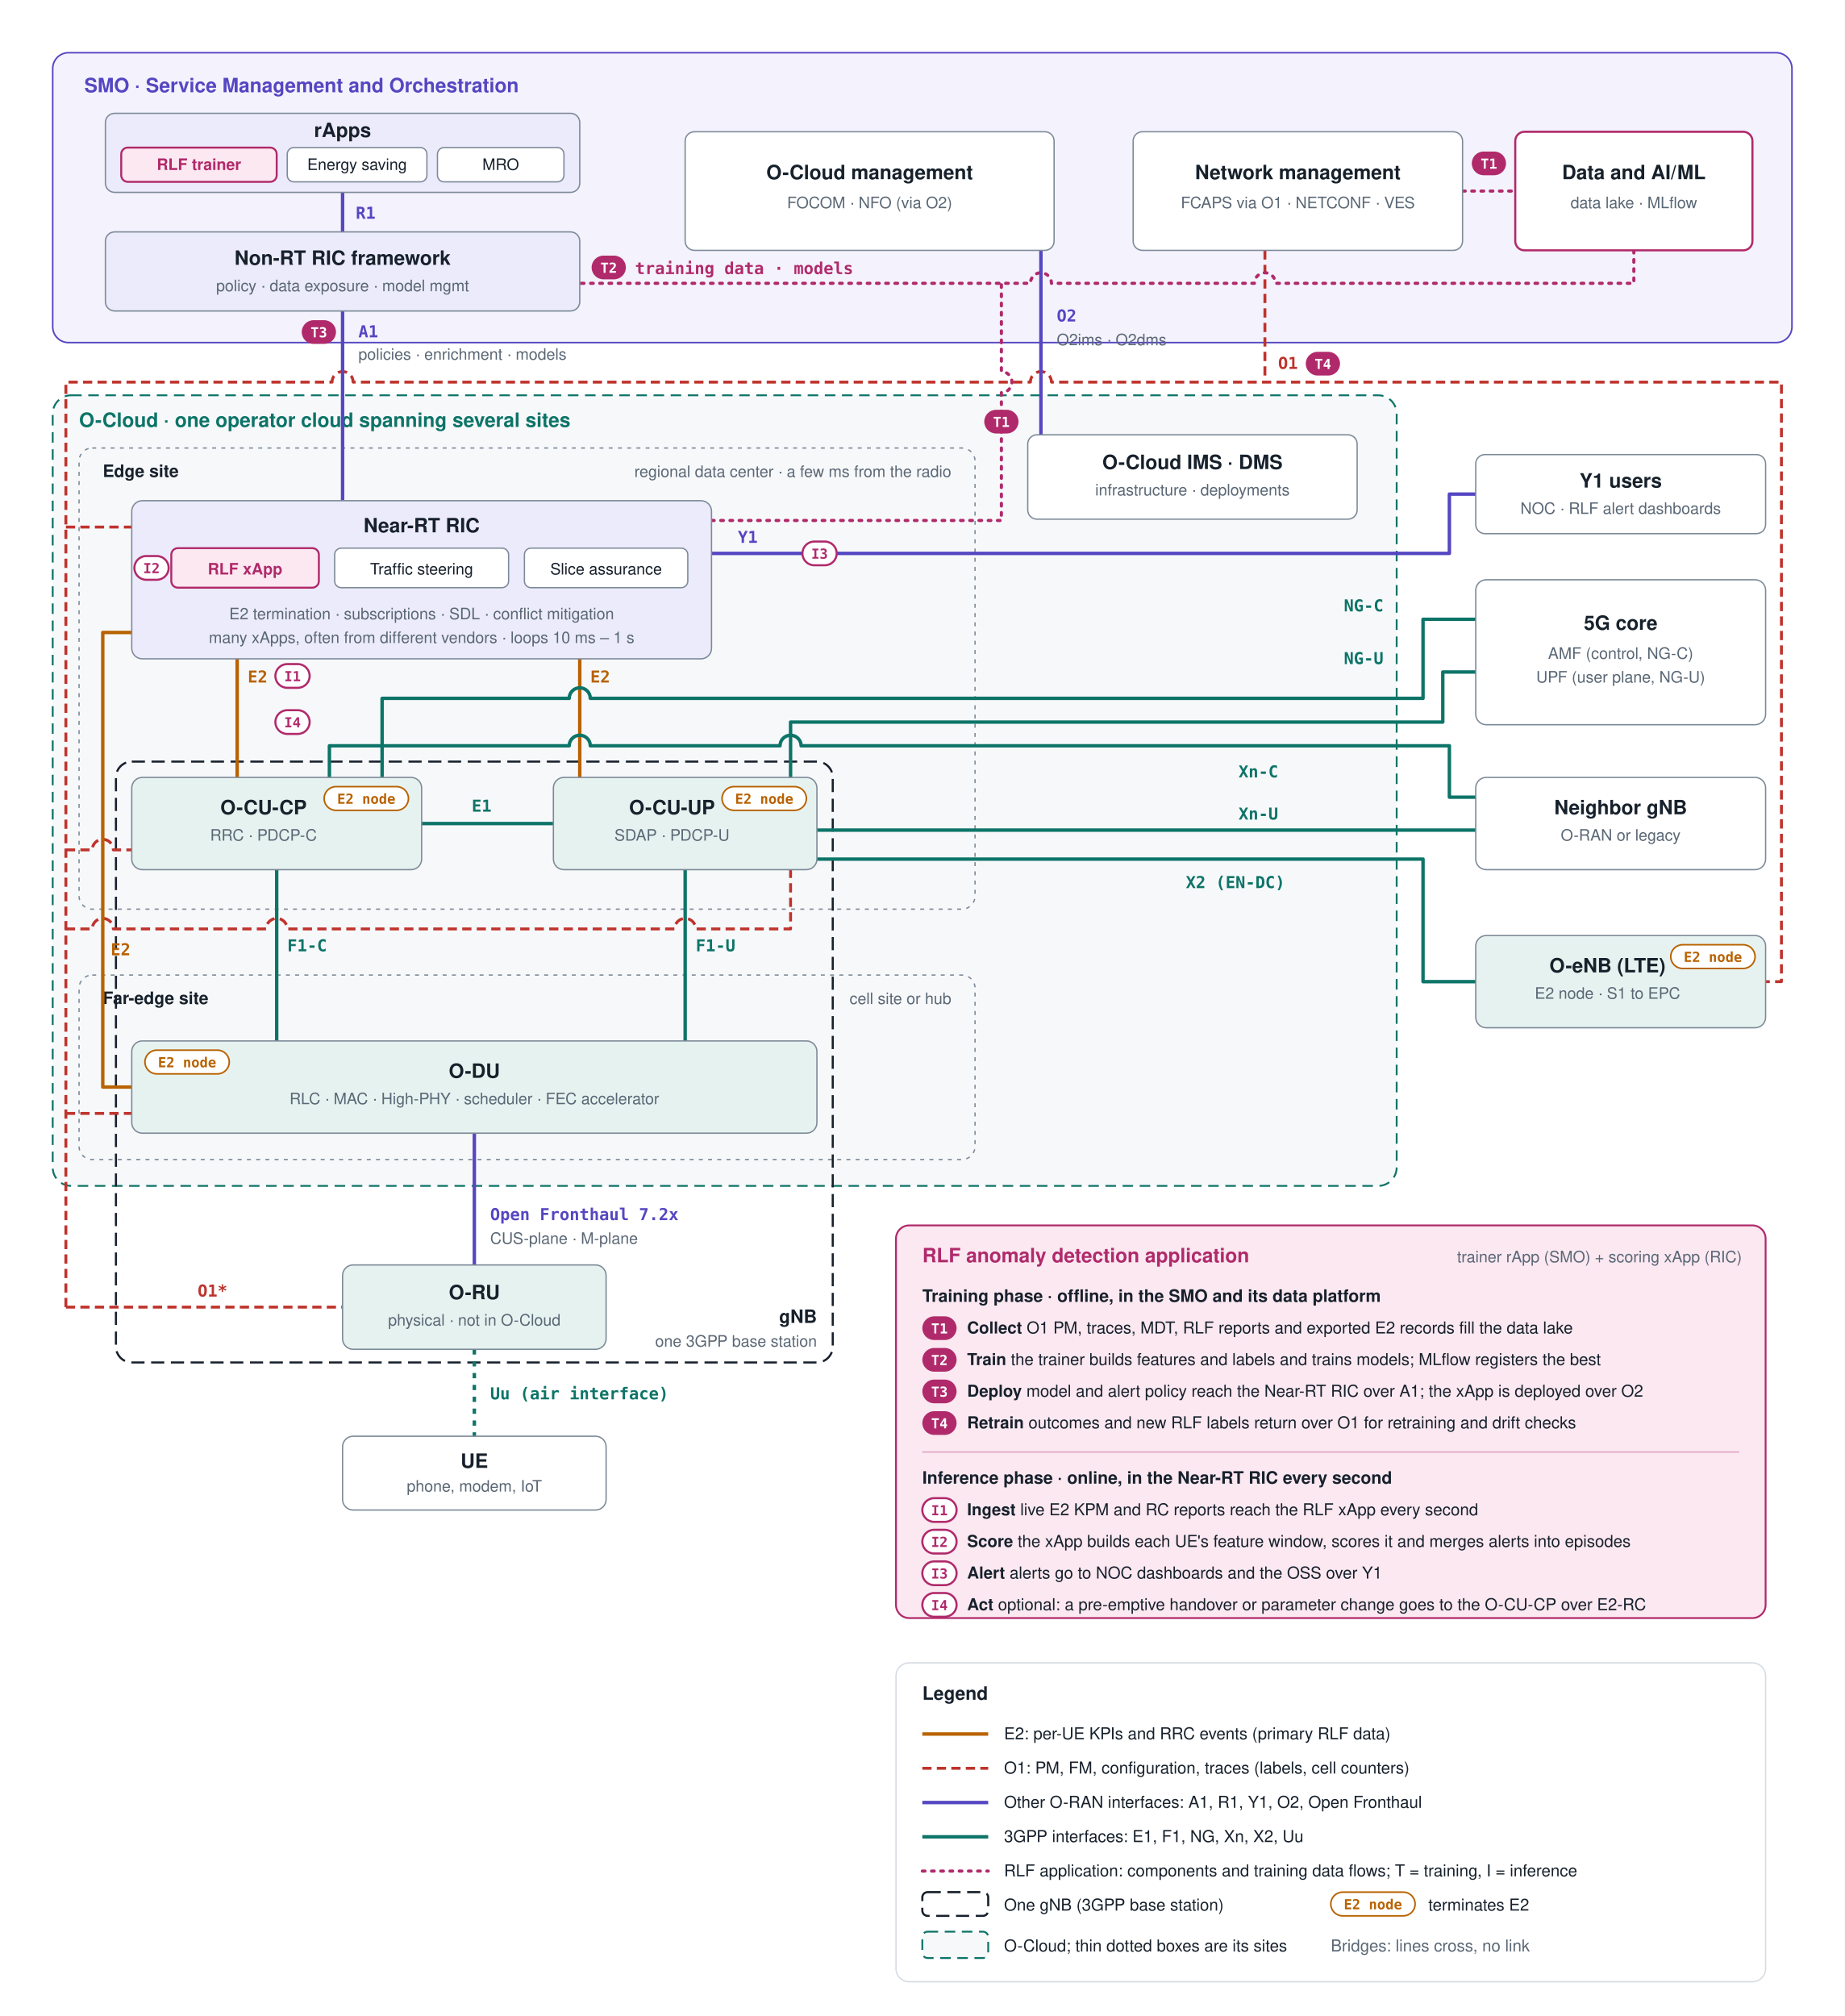
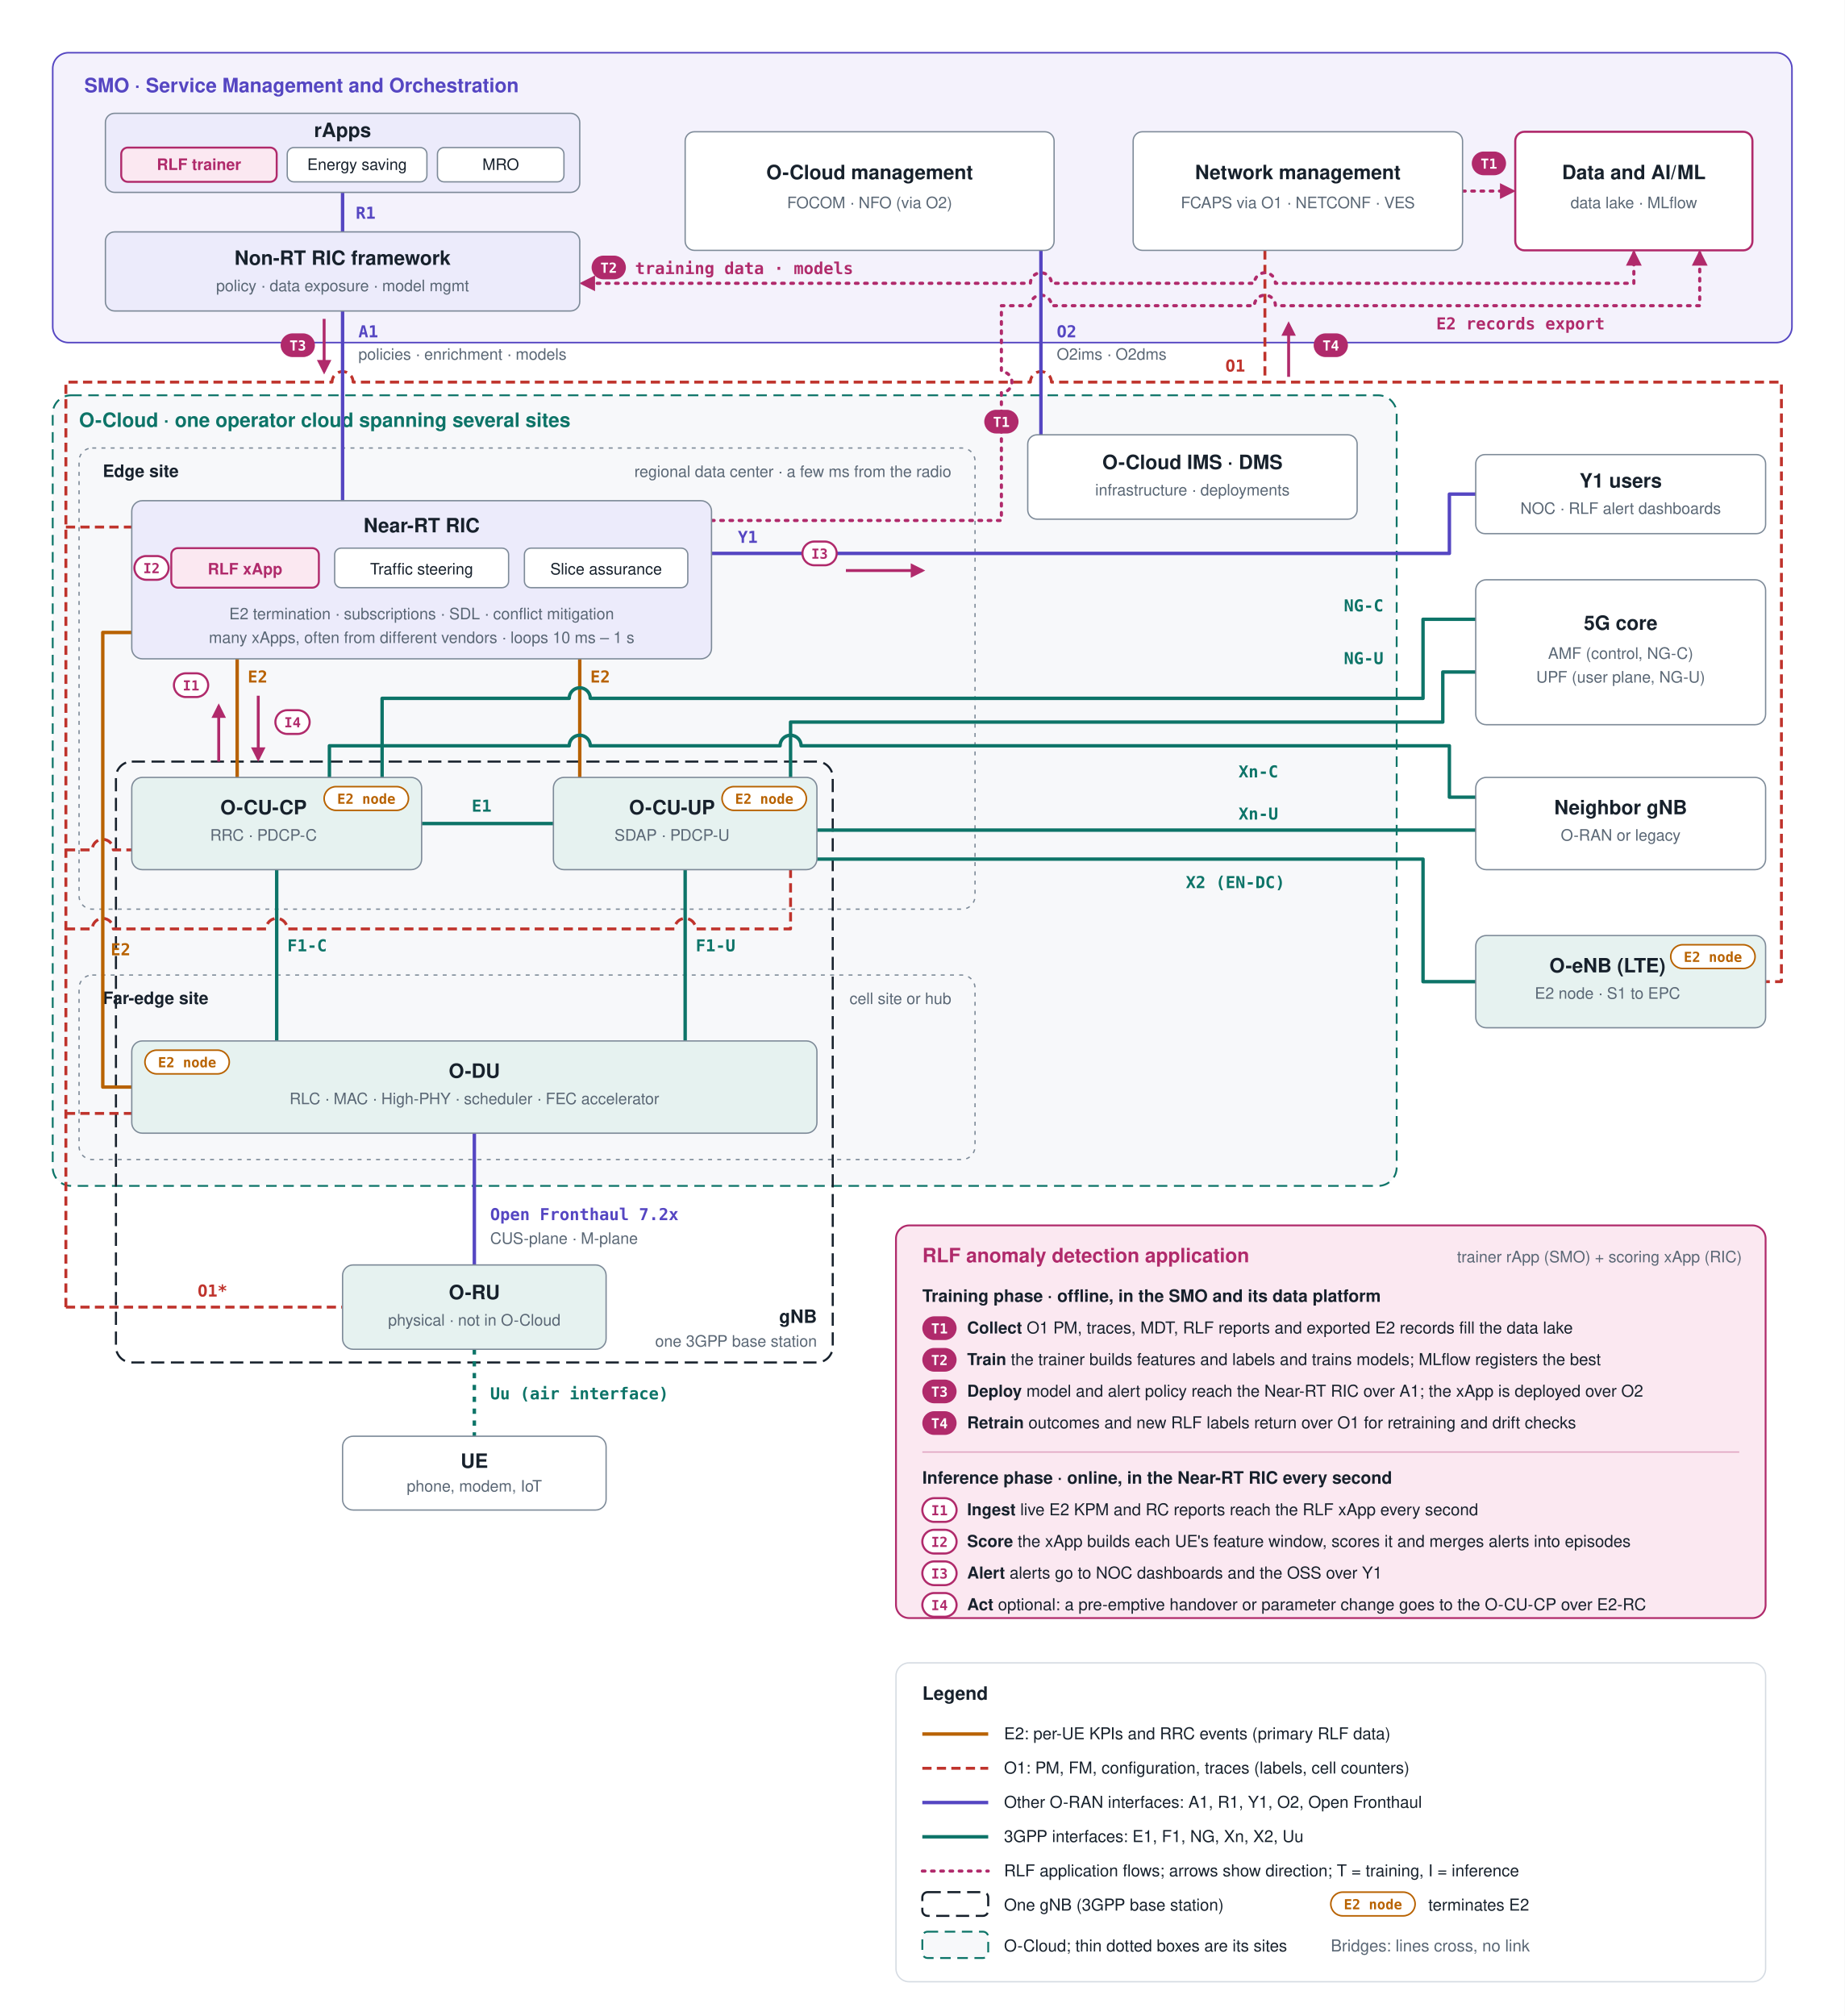
<svg xmlns="http://www.w3.org/2000/svg" id="map" viewBox="0 0 1400 1530" width="1400" height="1530" role="img" aria-labelledby="mt md">
  <style>
text{font-family:Helvetica, Arial, sans-serif}
.n rect{stroke:#7d8a98;stroke-width:1}
.n .t{font-size:15px;font-weight:bold;fill:#17212c}
.n .s{font-size:12px;fill:#5a6775}
.ric rect.b{fill:#ecebfb} .ran rect.b{fill:#e6f2f0} .ext rect.b{fill:#ffffff}
.lk{fill:none;stroke-width:2.6;stroke-linejoin:round}
.f-oran .lk{stroke:#5546c2} .f-o1 .lk{stroke:#bf332c;stroke-width:2.2;stroke-dasharray:7 4} .f-e2 .lk{stroke:#b86200} .f-gpp .lk{stroke:#0d7468}
.f-app .lk{stroke:#b02a6b;stroke-width:2.4;stroke-dasharray:2 5;stroke-linecap:round}
.f-oran text{fill:#5546c2} .f-o1 text{fill:#bf332c} .f-e2 text{fill:#b86200} .f-gpp text{fill:#0d7468} .f-app text{fill:#b02a6b}
.ll{font-family:Menlo, Consolas, monospace;font-size:12.5px;font-weight:bold}
- .mk rect{fill:#b02a6b} .mk text{fill:#ffffff;font-family:Menlo, Consolas, monospace;font-size:10.5px;font-weight:bold} .mki rect{fill:#ffffff;stroke:#b02a6b;stroke-width:1.6} .mki text{fill:#b02a6b;font-family:Menlo, Consolas, monospace;font-size:10.5px;font-weight:bold}
+ .dir path{fill:none;stroke:#b02a6b;stroke-width:2.2} .mk rect{fill:#b02a6b} .mk text{fill:#ffffff;font-family:Menlo, Consolas, monospace;font-size:10.5px;font-weight:bold} .mki rect{fill:#ffffff;stroke:#b02a6b;stroke-width:1.6} .mki text{fill:#b02a6b;font-family:Menlo, Consolas, monospace;font-size:10.5px;font-weight:bold}
.e2n rect{fill:#ffffff;stroke:#b86200;stroke-width:1.2}.e2n text{fill:#b86200;font-family:Menlo, Consolas, monospace;font-size:10.5px;font-weight:bold}
</style>
  <rect width="1400" height="1530" fill="#ffffff" />
+   <defs>
+     <marker id="ah" viewBox="0 0 10 10" refX="8" refY="5" markerWidth="5" markerHeight="5" orient="auto-start-reverse">
+       <path d="M0 0L10 5L0 10z" style="fill:#b02a6b" />
+     </marker>
+   </defs>
  <rect x="40" y="40" width="1320" height="220" rx="12" fill="#f4f2fc" stroke="#5546c2" stroke-width="1.2" />
  <text x="64" y="70" style="font-size:15px;font-weight:600;fill:#5546c2">SMO · Service Management and Orchestration</text>
  <rect x="40" y="300" width="1020" height="600" rx="14" fill="#f7f8fa" stroke="#0d7468" stroke-width="1.4" stroke-dasharray="8 5" />
  <text x="60" y="324" style="font-size:15px;font-weight:600;fill:#0d7468">O-Cloud · one operator cloud spanning several sites</text>
  <rect x="60" y="340" width="680" height="350" rx="10" fill="none" stroke="#7d8a98" stroke-width="1" stroke-dasharray="3 4" />
  <text x="78" y="362" style="font-size:13px;font-weight:600;fill:#17212c">Edge site</text>
  <text x="722" y="362" text-anchor="end" style="font-size:12px;fill:#5a6775">regional data center · a few ms from the radio</text>
  <rect x="60" y="740" width="680" height="140" rx="10" fill="none" stroke="#7d8a98" stroke-width="1" stroke-dasharray="3 4" />
  <text x="78" y="762" style="font-size:13px;font-weight:600;fill:#17212c">Far-edge site</text>
  <text x="722" y="762" text-anchor="end" style="font-size:12px;fill:#5a6775">cell site or hub</text>
  <g data-if="GNB">
    <rect x="88" y="578" width="544" height="456" rx="12" fill="none" stroke="#17212c" stroke-width="1.6" stroke-dasharray="10 5" />
    <text x="620" y="1004" text-anchor="end" style="font-size:14px;font-weight:600;fill:#17212c">gNB</text>
    <text x="620" y="1022" text-anchor="end" style="font-size:12px;fill:#5a6775">one 3GPP base station</text>
  </g>
  <g data-if="O1" class="f-o1">
    <path class="lk" d="M960 190V290" />
    <path class="lk" d="M50 992V290H252A8 8 0 0 1 268 290H782A8 8 0 0 1 798 290H1352V745H1340" />
    <path class="lk" d="M50 400H100" />
    <path class="lk" d="M50 645H70A8 8 0 0 1 86 645H100" />
    <path class="lk" d="M50 705H70A8 8 0 0 1 86 705H202A8 8 0 0 1 218 705H512A8 8 0 0 1 528 705H600V660" />
    <path class="lk" d="M50 845H100" />
    <path class="lk" d="M50 992H260" />
-     <text class="ll" x="970" y="280">O1</text>
+     <text class="ll" x="930" y="282">O1</text>
    <text class="ll" x="150" y="984">O1*</text>
  </g>
  <g data-if="APP" class="f-app">
-     <path class="lk" d="M1110 145H1150" />
-     <path class="lk" d="M1240 190V215H968A8 8 0 0 0 952 215H798A8 8 0 0 0 782 215H440" />
-     <path class="lk" d="M540 395H760V298A8 8 0 0 0 760 282V215" />
+     <path class="lk" d="M1110 145H1148" marker-end="url(#ah)" />
+     <path class="lk" d="M1240 192V215H968A8 8 0 0 0 952 215H798A8 8 0 0 0 782 215H442" marker-start="url(#ah)" marker-end="url(#ah)" />
+     <path class="lk" d="M540 395H760V298A8 8 0 0 0 760 282V232H782A8 8 0 0 1 798 232H952A8 8 0 0 1 968 232H1290V192" marker-end="url(#ah)" />
+     <text class="ll" x="1090" y="250">E2 records export</text>
    <text class="ll" x="482" y="208">training data · models</text>
  </g>
  <g data-if="R1" class="f-oran">
    <path class="lk" d="M260 146V176" />
    <text class="ll" x="270" y="166">R1</text>
  </g>
  <g data-if="A1" class="f-oran">
    <path class="lk" d="M260 236V380" />
    <text class="ll" x="272" y="256">A1</text>
    <text x="272" y="273" style="font-size:12px;fill:#5a6775">policies · enrichment · models</text>
  </g>
  <g data-if="Y1" class="f-oran">
    <path class="lk" d="M540 420H1100V375H1120" />
    <text class="ll" x="560" y="412">Y1</text>
  </g>
  <g data-if="O2" class="f-oran">
    <path class="lk" d="M790 190V330" />
-     <text class="ll" x="802" y="244">O2</text>
-     <text x="802" y="262" style="font-size:12px;fill:#5a6775">O2ims · O2dms</text>
+     <text class="ll" x="802" y="256">O2</text>
+     <text x="802" y="273" style="font-size:12px;fill:#5a6775">O2ims · O2dms</text>
  </g>
  <g data-if="E2" class="f-e2">
    <path class="lk" d="M180 500V590" />
    <path class="lk" d="M440 500V590" />
    <path class="lk" d="M100 480H78V825H100" />
    <text class="ll" x="188" y="518">E2</text>
    <text class="ll" x="448" y="518">E2</text>
    <text class="ll" x="84" y="725">E2</text>
  </g>
  <g data-if="NG-C" class="f-gpp">
    <path class="lk" d="M290 590V530H432A8 8 0 0 1 448 530H1080V470H1120" />
    <text class="ll" x="1050" y="464" text-anchor="end">NG-C</text>
  </g>
  <g data-if="NG-U" class="f-gpp">
    <path class="lk" d="M600 590V548H1095V510H1120" />
    <text class="ll" x="1050" y="504" text-anchor="end">NG-U</text>
  </g>
  <g data-if="Xn-C" class="f-gpp">
    <path class="lk" d="M250 590V566H432A8 8 0 0 1 448 566H592A8 8 0 0 1 608 566H1100V605H1120" />
    <text class="ll" x="940" y="590">Xn-C</text>
  </g>
  <g data-if="Xn-U" class="f-gpp">
    <path class="lk" d="M620 630H1120" />
    <text class="ll" x="940" y="622">Xn-U</text>
  </g>
  <g data-if="X2" class="f-gpp">
    <path class="lk" d="M620 652H1080V745H1120" />
    <text class="ll" x="900" y="674">X2 (EN-DC)</text>
  </g>
  <g data-if="E1" class="f-gpp">
    <path class="lk" d="M320 625H420" />
    <text class="ll" x="358" y="616">E1</text>
  </g>
  <g data-if="F1-C" class="f-gpp">
    <path class="lk" d="M210 660V790" />
    <text class="ll" x="218" y="722">F1-C</text>
  </g>
  <g data-if="F1-U" class="f-gpp">
    <path class="lk" d="M520 660V790" />
    <text class="ll" x="528" y="722">F1-U</text>
  </g>
  <g data-if="OFH" class="f-oran">
    <path class="lk" d="M360 860V960" />
    <text class="ll" x="372" y="926">Open Fronthaul 7.2x</text>
    <text x="372" y="944" style="font-size:12px;fill:#5a6775">CUS-plane · M-plane</text>
  </g>
  <g data-if="Uu" class="f-gpp">
    <path class="lk" d="M360 1024V1090" stroke-dasharray="4 5" />
    <text class="ll" x="372" y="1062">Uu (air interface)</text>
  </g>
  <g class="n ric">
    <rect class="b" x="80" y="86" width="360" height="60" rx="7" />
    <text class="t" x="260" y="104" text-anchor="middle">rApps</text>
    <rect x="92" y="112" width="118" height="26" rx="5" style="fill:#fbe8f1;stroke:#b02a6b;stroke-width:1.5" />
    <text x="151" y="129" text-anchor="middle" style="font-size:12px;font-weight:600;fill:#b02a6b">RLF trainer</text>
    <rect x="218" y="112" width="106" height="26" rx="5" fill="#ffffff" />
    <text class="s" x="271" y="129" text-anchor="middle" style="fill:#17212c">Energy saving</text>
    <rect x="332" y="112" width="96" height="26" rx="5" fill="#ffffff" />
    <text class="s" x="380" y="129" text-anchor="middle" style="fill:#17212c">MRO</text>
  </g>
  <g class="n ric">
    <rect class="b" x="80" y="176" width="360" height="60" rx="7" />
    <text class="t" x="260" y="201" text-anchor="middle">Non-RT RIC framework</text>
    <text class="s" x="260" y="221" text-anchor="middle">policy · data exposure · model mgmt</text>
  </g>
  <g class="n ext">
    <rect class="b" x="520" y="100" width="280" height="90" rx="7" />
    <text class="t" x="660" y="136" text-anchor="middle">O-Cloud management</text>
    <text class="s" x="660" y="158" text-anchor="middle">FOCOM · NFO (via O2)</text>
  </g>
  <g class="n ext">
    <rect class="b" x="860" y="100" width="250" height="90" rx="7" />
    <text class="t" x="985" y="136" text-anchor="middle">Network management</text>
    <text class="s" x="985" y="158" text-anchor="middle">FCAPS via O1 · NETCONF · VES</text>
  </g>
  <g class="n ext">
    <rect class="b" x="1150" y="100" width="180" height="90" rx="7" style="stroke:#b02a6b;stroke-width:1.6" />
    <text class="t" x="1240" y="136" text-anchor="middle">Data and AI/ML</text>
    <text class="s" x="1240" y="158" text-anchor="middle">data lake · MLflow</text>
  </g>
  <g class="n ext">
    <rect class="b" x="780" y="330" width="250" height="64" rx="7" />
    <text class="t" x="905" y="356" text-anchor="middle">O-Cloud IMS · DMS</text>
    <text class="s" x="905" y="376" text-anchor="middle">infrastructure · deployments</text>
  </g>
  <g class="n ric">
    <rect class="b" x="100" y="380" width="440" height="120" rx="8" />
    <text class="t" x="320" y="404" text-anchor="middle">Near-RT RIC</text>
    <rect x="130" y="416" width="112" height="30" rx="5" style="fill:#fbe8f1;stroke:#b02a6b;stroke-width:1.5" />
    <text x="186" y="436" text-anchor="middle" style="font-size:12px;font-weight:600;fill:#b02a6b">RLF xApp</text>
    <rect x="254" y="416" width="132" height="30" rx="5" fill="#ffffff" />
    <text class="s" x="320" y="436" text-anchor="middle" style="fill:#17212c">Traffic steering</text>
    <rect x="398" y="416" width="124" height="30" rx="5" fill="#ffffff" />
    <text class="s" x="460" y="436" text-anchor="middle" style="fill:#17212c">Slice assurance</text>
    <text class="s" x="320" y="470" text-anchor="middle">E2 termination · subscriptions · SDL · conflict mitigation</text>
    <text class="s" x="320" y="488" text-anchor="middle">many xApps, often from different vendors · loops 10 ms – 1 s</text>
  </g>
  <g class="n ext">
    <rect class="b" x="1120" y="345" width="220" height="60" rx="7" />
    <text class="t" x="1230" y="370" text-anchor="middle">Y1 users</text>
    <text class="s" x="1230" y="390" text-anchor="middle">NOC · RLF alert dashboards</text>
  </g>
  <g class="n ext">
    <rect class="b" x="1120" y="440" width="220" height="110" rx="8" />
    <text class="t" x="1230" y="478" text-anchor="middle">5G core</text>
    <text class="s" x="1230" y="500" text-anchor="middle">AMF (control, NG-C)</text>
    <text class="s" x="1230" y="518" text-anchor="middle">UPF (user plane, NG-U)</text>
  </g>
  <g class="n ext">
    <rect class="b" x="1120" y="590" width="220" height="70" rx="8" />
    <text class="t" x="1230" y="618" text-anchor="middle">Neighbor gNB</text>
    <text class="s" x="1230" y="638" text-anchor="middle">O-RAN or legacy</text>
  </g>
  <g class="n ran">
    <rect class="b" x="1120" y="710" width="220" height="70" rx="8" />
    <text class="t" x="1220" y="738" text-anchor="middle">O-eNB (LTE)</text>
    <text class="s" x="1220" y="758" text-anchor="middle">E2 node · S1 to EPC</text>
  </g>
  <g class="n ran">
    <rect class="b" x="100" y="590" width="220" height="70" rx="8" />
    <text class="t" x="200" y="618" text-anchor="middle">O-CU-CP</text>
    <text class="s" x="200" y="638" text-anchor="middle">RRC · PDCP-C</text>
  </g>
  <g class="n ran">
    <rect class="b" x="420" y="590" width="200" height="70" rx="8" />
    <text class="t" x="510" y="618" text-anchor="middle">O-CU-UP</text>
    <text class="s" x="510" y="638" text-anchor="middle">SDAP · PDCP-U</text>
  </g>
  <g class="n ran">
    <rect class="b" x="100" y="790" width="520" height="70" rx="8" />
    <text class="t" x="360" y="818" text-anchor="middle">O-DU</text>
    <text class="s" x="360" y="838" text-anchor="middle">RLC · MAC · High-PHY · scheduler · FEC accelerator</text>
  </g>
  <g class="n ran">
    <rect class="b" x="260" y="960" width="200" height="64" rx="8" />
    <text class="t" x="360" y="986" text-anchor="middle">O-RU</text>
    <text class="s" x="360" y="1006" text-anchor="middle">physical · not in O-Cloud</text>
  </g>
  <g class="n ext">
    <rect class="b" x="260" y="1090" width="200" height="56" rx="8" />
    <text class="t" x="360" y="1114" text-anchor="middle">UE</text>
    <text class="s" x="360" y="1132" text-anchor="middle">phone, modem, IoT</text>
  </g>
  <g data-if="E2N" class="e2n">
    <rect x="246" y="597" width="64" height="18" rx="9" />
    <text x="278" y="610" text-anchor="middle">E2 node</text>
  </g>
  <g data-if="E2N" class="e2n">
    <rect x="548" y="597" width="64" height="18" rx="9" />
    <text x="580" y="610" text-anchor="middle">E2 node</text>
  </g>
  <g data-if="E2N" class="e2n">
    <rect x="110" y="797" width="64" height="18" rx="9" />
    <text x="142" y="810" text-anchor="middle">E2 node</text>
  </g>
  <g data-if="E2N" class="e2n">
    <rect x="1268" y="717" width="64" height="18" rx="9" />
    <text x="1300" y="730" text-anchor="middle">E2 node</text>
  </g>
+   <g data-if="APP" class="dir">
+     <path d="M166 578V536" marker-end="url(#ah)" />
+     <path d="M196 528V576" marker-end="url(#ah)" />
+     <path d="M246 242V282" marker-end="url(#ah)" />
+     <path d="M642 433H700" marker-end="url(#ah)" />
+     <path d="M978 286V246" marker-end="url(#ah)" />
+   </g>
  <g data-if="APP" class="mk">
    <rect x="1117" y="115" width="26" height="18" rx="9" />
    <text x="1130" y="128" text-anchor="middle">T1</text>
  </g>
  <g data-if="APP" class="mk">
    <rect x="747" y="311" width="26" height="18" rx="9" />
    <text x="760" y="324" text-anchor="middle">T1</text>
  </g>
  <g data-if="APP" class="mk">
    <rect x="449" y="194" width="26" height="18" rx="9" />
    <text x="462" y="207" text-anchor="middle">T2</text>
  </g>
  <g data-if="APP" class="mk">
-     <rect x="229" y="243" width="26" height="18" rx="9" />
-     <text x="242" y="256" text-anchor="middle">T3</text>
-   </g>
-   <g data-if="APP" class="mk">
-     <rect x="991" y="267" width="26" height="18" rx="9" />
-     <text x="1004" y="280" text-anchor="middle">T4</text>
+     <rect x="213" y="253" width="26" height="18" rx="9" />
+     <text x="226" y="266" text-anchor="middle">T3</text>
+   </g>
+   <g data-if="APP" class="mk">
+     <rect x="997" y="253" width="26" height="18" rx="9" />
+     <text x="1010" y="266" text-anchor="middle">T4</text>
  </g>
  <g data-if="APP" class="mki">
-     <rect x="209" y="504" width="26" height="18" rx="9" />
-     <text x="222" y="517" text-anchor="middle">I1</text>
+     <rect x="132" y="511" width="26" height="18" rx="9" />
+     <text x="145" y="524" text-anchor="middle">I1</text>
  </g>
  <g data-if="APP" class="mki">
    <rect x="102" y="422" width="26" height="18" rx="9" />
    <text x="115" y="435" text-anchor="middle">I2</text>
  </g>
  <g data-if="APP" class="mki">
    <rect x="609" y="411" width="26" height="18" rx="9" />
    <text x="622" y="424" text-anchor="middle">I3</text>
  </g>
  <g data-if="APP" class="mki">
    <rect x="209" y="539" width="26" height="18" rx="9" />
    <text x="222" y="552" text-anchor="middle">I4</text>
  </g>
  <g id="appbox">
    <rect x="680" y="930" width="660" height="298" rx="10" style="fill:#fbe8f1;stroke:#b02a6b;stroke-width:1.4" />
    <text x="700" y="958" style="font-size:15px;font-weight:600;fill:#b02a6b">RLF anomaly detection application</text>
    <text x="1322" y="958" text-anchor="end" style="font-size:12px;fill:#5a6775">trainer rApp (SMO) + scoring xApp (RIC)</text>
    <text x="700" y="988" style="font-size:13px;font-weight:600;fill:#17212c">Training phase · offline, in the SMO and its data platform</text>
    <g class="mk">
      <rect x="700" y="999" width="26" height="18" rx="9" />
      <text x="713" y="1012" text-anchor="middle">T1</text>
    </g>
    <text x="734" y="1012" style="font-size:12.5px;fill:#17212c">
      <tspan style="font-weight:600">Collect</tspan>  O1 PM, traces, MDT, RLF reports and exported E2 records fill the data lake</text>
    <g class="mk">
      <rect x="700" y="1023" width="26" height="18" rx="9" />
      <text x="713" y="1036" text-anchor="middle">T2</text>
    </g>
    <text x="734" y="1036" style="font-size:12.5px;fill:#17212c">
      <tspan style="font-weight:600">Train</tspan>  the trainer builds features and labels and trains models; MLflow registers the best</text>
    <g class="mk">
      <rect x="700" y="1047" width="26" height="18" rx="9" />
      <text x="713" y="1060" text-anchor="middle">T3</text>
    </g>
    <text x="734" y="1060" style="font-size:12.5px;fill:#17212c">
      <tspan style="font-weight:600">Deploy</tspan>  model and alert policy reach the Near-RT RIC over A1; the xApp is deployed over O2</text>
    <g class="mk">
      <rect x="700" y="1071" width="26" height="18" rx="9" />
      <text x="713" y="1084" text-anchor="middle">T4</text>
    </g>
    <text x="734" y="1084" style="font-size:12.5px;fill:#17212c">
      <tspan style="font-weight:600">Retrain</tspan>  outcomes and new RLF labels return over O1 for retraining and drift checks</text>
    <line x1="700" y1="1102" x2="1320" y2="1102" style="stroke:#b02a6b;stroke-opacity:.35" />
    <text x="700" y="1126" style="font-size:13px;font-weight:600;fill:#17212c">Inference phase · online, in the Near-RT RIC every second</text>
    <g class="mki">
      <rect x="700" y="1137" width="26" height="18" rx="9" />
      <text x="713" y="1150" text-anchor="middle">I1</text>
    </g>
    <text x="734" y="1150" style="font-size:12.5px;fill:#17212c">
      <tspan style="font-weight:600">Ingest</tspan>  live E2 KPM and RC reports reach the RLF xApp every second</text>
    <g class="mki">
      <rect x="700" y="1161" width="26" height="18" rx="9" />
      <text x="713" y="1174" text-anchor="middle">I2</text>
    </g>
    <text x="734" y="1174" style="font-size:12.5px;fill:#17212c">
      <tspan style="font-weight:600">Score</tspan>  the xApp builds each UE's feature window, scores it and merges alerts into episodes</text>
    <g class="mki">
      <rect x="700" y="1185" width="26" height="18" rx="9" />
      <text x="713" y="1198" text-anchor="middle">I3</text>
    </g>
    <text x="734" y="1198" style="font-size:12.5px;fill:#17212c">
      <tspan style="font-weight:600">Alert</tspan>  alerts go to NOC dashboards and the OSS over Y1</text>
    <g class="mki">
      <rect x="700" y="1209" width="26" height="18" rx="9" />
      <text x="713" y="1222" text-anchor="middle">I4</text>
    </g>
    <text x="734" y="1222" style="font-size:12.5px;fill:#17212c">
      <tspan style="font-weight:600">Act</tspan>  optional: a pre-emptive handover or parameter change goes to the O-CU-CP over E2-RC</text>
  </g>
  <g>
    <rect x="680" y="1262" width="660" height="242" rx="10" fill="#ffffff" stroke="#d5dbe2" />
    <text x="700" y="1290" style="font-size:14px;font-weight:bold;fill:#17212c">Legend</text>
    <line x1="700" y1="1316" x2="750" y2="1316" stroke="#b86200" stroke-width="2.6" />
    <text x="762" y="1320" style="font-size:12.5px;fill:#17212c">E2: per-UE KPIs and RRC events (primary RLF data)</text>
    <line x1="700" y1="1342" x2="750" y2="1342" stroke="#bf332c" stroke-width="2.2" stroke-dasharray="7 4" />
    <text x="762" y="1346" style="font-size:12.5px;fill:#17212c">O1: PM, FM, configuration, traces (labels, cell counters)</text>
    <line x1="700" y1="1368" x2="750" y2="1368" stroke="#5546c2" stroke-width="2.6" />
    <text x="762" y="1372" style="font-size:12.5px;fill:#17212c">Other O-RAN interfaces: A1, R1, Y1, O2, Open Fronthaul</text>
    <line x1="700" y1="1394" x2="750" y2="1394" stroke="#0d7468" stroke-width="2.6" />
    <text x="762" y="1398" style="font-size:12.5px;fill:#17212c">3GPP interfaces: E1, F1, NG, Xn, X2, Uu</text>
    <line x1="700" y1="1420" x2="750" y2="1420" stroke="#b02a6b" stroke-width="2.4" stroke-dasharray="2 5" stroke-linecap="round" />
-     <text x="762" y="1424" style="font-size:12.5px;fill:#17212c">RLF application: components and training data flows; T = training, I = inference</text>
+     <text x="762" y="1424" style="font-size:12.5px;fill:#17212c">RLF application flows; arrows show direction; T = training, I = inference</text>
    <rect x="700" y="1436" width="50" height="18" rx="4" fill="none" stroke="#17212c" stroke-width="1.6" stroke-dasharray="10 5" />
    <text x="762" y="1450" style="font-size:12.5px;fill:#17212c">One gNB (3GPP base station)</text>
    <g class="e2n">
      <rect x="1010" y="1436" width="64" height="18" rx="9" />
      <text x="1042" y="1449" text-anchor="middle">E2 node</text>
    </g>
    <text x="1084" y="1450" style="font-size:12.5px;fill:#17212c">terminates E2</text>
    <rect x="700" y="1466" width="50" height="20" rx="4" fill="#f7f8fa" stroke="#0d7468" stroke-width="1.4" stroke-dasharray="8 5" />
    <text x="762" y="1481" style="font-size:12.5px;fill:#17212c">O-Cloud; thin dotted boxes are its sites</text>
    <text x="1010" y="1481" style="font-size:12.5px;fill:#5a6775">Bridges: lines cross, no link</text>
  </g>
</svg>
